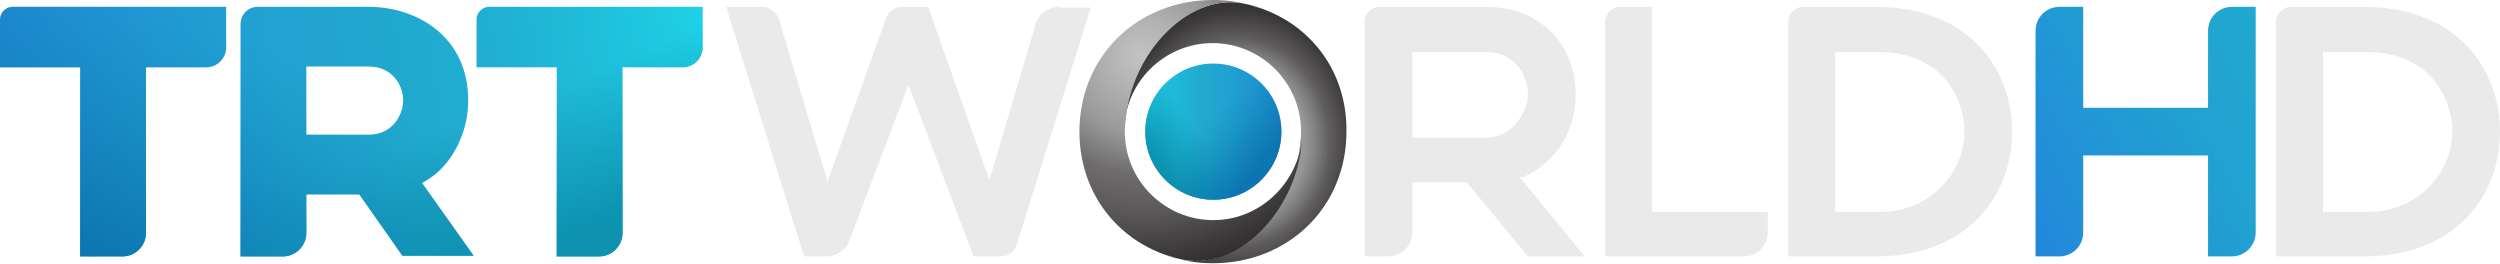
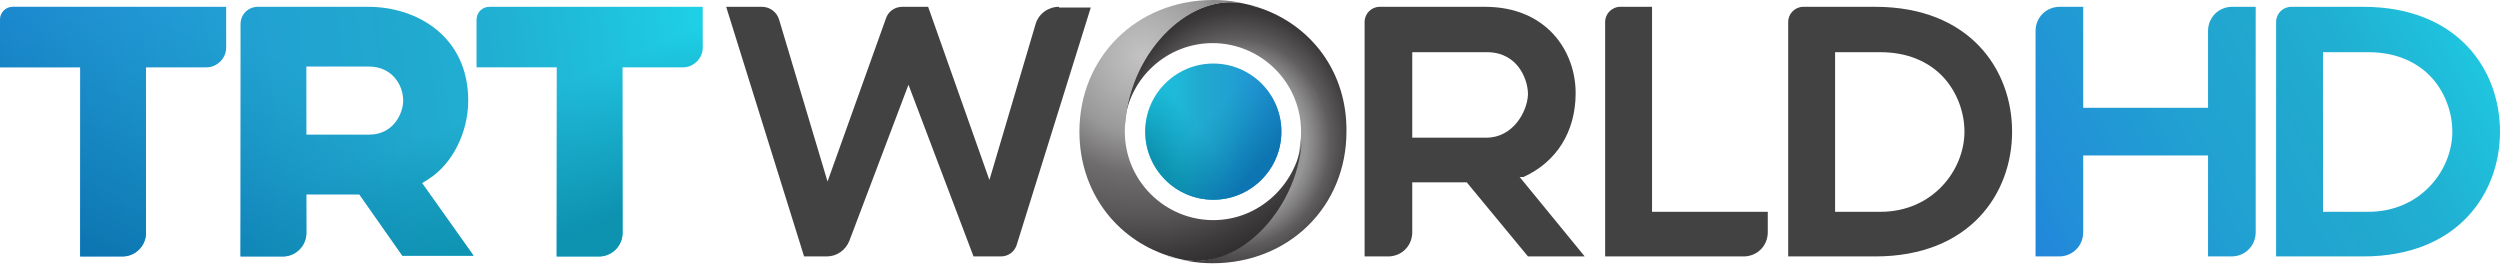
<svg xmlns="http://www.w3.org/2000/svg" xmlns:xlink="http://www.w3.org/1999/xlink" id="Layer_1" width="352.53" height="37.12" version="1.1" viewBox="0 0 330.5 34.8" xml:space="preserve">
  <defs id="defs205">
    <radialGradient id="SVGID_4_" cx="163.47" cy="18.786" r="19.147" gradientTransform="matrix(0 -1 .8971 0 146.62 182.26)" gradientUnits="userSpaceOnUse">
      <stop id="stop57" stop-color="#7a7979" stop-opacity=".549" offset="0" />
      <stop id="stop59" stop-color="#7a7979" stop-opacity=".627" offset=".175" />
      <stop id="stop61" stop-color="#7a7979" stop-opacity=".706" offset=".354" />
      <stop id="stop63" stop-color="#7a7979" stop-opacity=".784" offset=".535" />
      <stop id="stop65" stop-color="#5f5d5e" offset=".717" />
      <stop id="stop67" stop-color="#3c393a" offset=".899" />
      <stop id="stop69" stop-color="#302d2e" offset="1" />
    </radialGradient>
    <radialGradient id="SVGID_5_" cx="150.94" cy="7.371" r="29.269" gradientUnits="userSpaceOnUse">
      <stop id="stop74" stop-color="#c3c3c3" offset="0" />
      <stop id="stop76" stop-color="#b1b0b1" offset=".175" />
      <stop id="stop78" stop-color="#9a999a" offset=".354" />
      <stop id="stop80" stop-color="#6e6c6d" offset=".535" />
      <stop id="stop82" stop-color="#595758" offset=".717" />
      <stop id="stop84" stop-color="#3c393a" offset=".899" />
      <stop id="stop86" stop-color="#2d2b2c" offset="1" />
    </radialGradient>
    <linearGradient id="SVGID_1_" x1="143.76" x2="162.17" y1="22.151" y2="22.151" gradientTransform="matrix(.981 0 0 .981 10.326 -4.3374)" gradientUnits="userSpaceOnUse">
      <stop id="stop22" stop-color="#1ED0E6" offset="0" />
      <stop id="stop24" stop-color="#1EBEDC" offset=".12" />
      <stop id="stop26" stop-color="#1FB7D8" offset=".256" />
      <stop id="stop28" stop-color="#21A9CF" offset=".405" />
      <stop id="stop30" stop-color="#21A2D1" offset=".605" />
      <stop id="stop32" stop-color="#228FD8" offset=".897" />
      <stop id="stop34" stop-color="#2286DB" offset="1" />
    </linearGradient>
    <linearGradient id="SVGID_2_" x1="153.54" x2="159.38" y1="22.819" y2="18.187" gradientUnits="userSpaceOnUse">
      <stop id="stop39" stop-color="#0D92B0" offset=".061" />
      <stop id="stop41" stop-color="#0D92B0" stop-opacity="0" offset="1" />
    </linearGradient>
    <linearGradient id="SVGID_3_" x1="166.08" x2="159.23" y1="22.42" y2="16.378" gradientUnits="userSpaceOnUse">
      <stop id="stop46" stop-color="#0D75B1" offset="0" />
      <stop id="stop48" stop-color="#0D7DB1" stop-opacity=".607" offset=".393" />
      <stop id="stop50" stop-color="#0D92B0" stop-opacity=".01" offset=".99" />
      <stop id="stop52" stop-color="#0D92B0" stop-opacity="0" offset="1" />
    </linearGradient>
    <linearGradient id="linearGradient946" x1="330.5" x2="269.1" y1=".515" y2="33.9" gradientUnits="userSpaceOnUse" xlink:href="#SVGID_8_" />
  </defs>
-   <style id="style3" type="text/css">
- 	.st0{fill:#EAEAEA;}
- 	.st1{fill:url(#SVGID_1_);}
- 	.st2{fill:url(#SVGID_2_);}
- 	.st3{fill:url(#SVGID_3_);}
- 	.st4{fill:url(#SVGID_4_);}
- 	.st5{fill:url(#SVGID_5_);}
- 	.st6{fill:url(#SVGID_6_);}
- 	.st7{fill:url(#SVGID_7_);}
- 	.st8{fill:url(#SVGID_8_);}
- 	.st9{fill:url(#SVGID_9_);}
- 	.st10{fill:url(#SVGID_10_);}
- 	.st11{fill:url(#SVGID_11_);}
- 	.st12{fill:url(#SVGID_12_);}
- 	.st13{fill:url(#SVGID_13_);}
- 	.st14{fill:url(#SVGID_14_);}
- </style>
  <path id="path9" class="st0" d="m140 0.9c-1.4 0-2.7 0.9-3.1 2.3l-6.1 20.6-8.1-22.9h-3.4c-1 0-1.9 0.6-2.2 1.6l-7.7 21.5-6.4-21.4c-0.3-1-1.2-1.7-2.3-1.7h-4.7l10.3 33h3c1.3 0 2.5-0.8 3-2.1l7.8-20.6 8.6 22.7h3.6c1 0 1.8-0.6 2.1-1.5l9.8-31.4h-4.2z" fill="#424242" />
  <path id="path11" class="st0" d="m218.5 0.9h-4.3c-1.1 0-2 0.9-2 2v31h18.3c1.8 0 3.2-1.4 3.2-3.2v-2.7h-15.3v-27.1z" fill="#424242" />
-   <path id="path13" class="st0" d="m201.4 23.4c4.4-2 6.9-6 6.9-11.1 0-5.5-3.8-11.4-12-11.4h-13.9c-1.1 0-2 0.9-2 2v31h3.1c1.8 0 3.2-1.4 3.2-3.2v-6.6h7.2l8.1 9.8h7.5l-8.6-10.5zm-4.9-5.2h-9.8v-11.3h9.9c2.1 0 3.4 1 4.1 1.9 0.8 1 1.3 2.4 1.3 3.7-0.1 2.3-2 5.7-5.5 5.7z" fill="#424242" />
+   <path id="path13" class="st0" d="m201.4 23.4c4.4-2 6.9-6 6.9-11.1 0-5.5-3.8-11.4-12-11.4h-13.9c-1.1 0-2 0.9-2 2v31h3.1c1.8 0 3.2-1.4 3.2-3.2v-6.6h7.2l8.1 9.8h7.5l-8.6-10.5zm-4.9-5.2h-8-1.2-0.6v-11.3h9.9c2.1 0 3.4 1 4.1 1.9 0.8 1 1.3 2.4 1.3 3.7-0.1 2.3-2 5.7-5.5 5.7z" fill="#424242" />
  <path id="path15" class="st0" d="m247.9 0.9h-9.5c-1.1 0-2 0.9-2 2v31h11.5c12.5 0 18.1-8.3 18.1-16.5s-5.6-16.5-18.1-16.5zm0.7 27.1h-6v-21.1h6c3.5 0 6.4 1.2 8.4 3.4 1.7 1.9 2.7 4.5 2.7 7.1 0 5.1-4.2 10.6-11.1 10.6z" fill="#424242" />
  <circle id="circle36" class="st1" cx="160.4" cy="17.4" r="9" fill="url(#SVGID_1_)" />
  <circle id="circle43" class="st2" cx="160.4" cy="17.4" r="9" fill="url(#SVGID_2_)" />
  <circle id="circle54" class="st3" cx="160.4" cy="17.4" r="9" fill="url(#SVGID_3_)" />
  <path id="path71" class="st4" d="m166.4 1c-0.5-0.1-0.9-0.3-1.4-0.4-7.5-2-15.6 6.1-16.3 15.5 0.6-5.8 5.6-10.4 11.6-10.4 6.4 0 11.7 5.2 11.7 11.7 0 0.4 0 0.9-0.1 1.3-0.7 9.4-8.8 17.5-16.3 15.5-0.5-0.1-0.9-0.2-1.4-0.4 1.9 0.6 3.9 1 6.1 1 10.1 0 17.7-7.5 17.7-17.4 0.1-7.8-4.6-14.1-11.6-16.4z" fill="url(#SVGID_4_)" />
  <path id="path88" class="st5" d="m160.4 29.1c-6.4 0-11.7-5.2-11.7-11.7 0-0.4 0-0.9 0.1-1.3 0.7-9.4 8.8-17.5 16.3-15.5 0.5 0.1 0.9 0.2 1.4 0.4-1.9-0.6-3.9-1-6.1-1-10.1 0-17.7 7.5-17.7 17.4 0 7.8 4.7 14.1 11.7 16.4 0.5 0.1 0.9 0.3 1.4 0.4 7.5 2 15.6-6.1 16.3-15.5-0.8 5.8-5.7 10.4-11.7 10.4z" fill="url(#SVGID_5_)" />
  <g id="g90">
    <g id="g92">
      <linearGradient id="SVGID_6_" x1="92.575" x2="1.807" y1="11.152" y2="24.01" gradientUnits="userSpaceOnUse">
        <stop id="stop95" stop-color="#1ED0E6" offset="0" />
        <stop id="stop97" stop-color="#1FC6E0" offset=".079" />
        <stop id="stop99" stop-color="#20B1D3" offset=".276" />
        <stop id="stop101" stop-color="#21A9CF" offset=".405" />
        <stop id="stop103" stop-color="#21A2D1" offset=".605" />
        <stop id="stop105" stop-color="#228FD8" offset=".897" />
        <stop id="stop107" stop-color="#2286DB" offset="1" />
      </linearGradient>
-       <path id="path109" class="st6" d="m48.7 0.9h-14.6c-1.3 0-2.3 1-2.3 2.3v30.7h5.6c1.7 0 3.1-1.4 3.1-3.1v-5.1h7l5.7 8.1h9.4l-6.8-9.6 0.8-0.5c3.2-2 5.3-6.2 5.3-10.4 0-8.5-6.8-12.4-13.2-12.4zm0.1 16.9h-8.3v-9h8.3c2.9 0 4.5 2.3 4.5 4.5 0 1.7-1.3 4.5-4.5 4.5z" fill="url(#SVGID_6_)" />
+       <path id="path109" class="st6" d="m48.7 0.9h-14.6c-1.3 0-2.3 1-2.3 2.3v30.7h5.6c1.7 0 3.1-1.4 3.1-3.1v-5.1h7l5.7 8.1h9.4l-6.8-9.6 0.8-0.5c3.2-2 5.3-6.2 5.3-10.4 0-8.5-6.8-12.4-13.2-12.4zm0.1 16.9h-5.9-2.4v-9h8.3c2.9 0 4.5 2.3 4.5 4.5 0 1.7-1.3 4.5-4.5 4.5z" fill="url(#SVGID_6_)" />
      <linearGradient id="SVGID_7_" x1="91.395" x2=".626" y1="5.757" y2="18.614" gradientUnits="userSpaceOnUse">
        <stop id="stop112" stop-color="#1ED0E6" offset="0" />
        <stop id="stop114" stop-color="#1FC6E0" offset=".079" />
        <stop id="stop116" stop-color="#20B1D3" offset=".276" />
        <stop id="stop118" stop-color="#21A9CF" offset=".405" />
        <stop id="stop120" stop-color="#21A2D1" offset=".605" />
        <stop id="stop122" stop-color="#228FD8" offset=".897" />
        <stop id="stop124" stop-color="#2286DB" offset="1" />
      </linearGradient>
-       <path id="path126" class="st7" d="m10.6 33.9h5.6c1.7 0 3.1-1.4 3.1-3.1v-21.9h8c1.4 0 2.6-1.2 2.6-2.6v-5.4h-28.2c-1 0-1.7 0.8-1.7 1.7v6.3h10.6z" fill="url(#SVGID_7_)" />
+       <path id="path126" class="st7" d="m10.6 33.9h5.6c1.7 0 3.1-1.4 3.1-3.1v-19.8-2.1h8c1.4 0 2.6-1.2 2.6-2.6v-5.4h-28.2c-1 0-1.7 0.8-1.7 1.7v6.3h10.6z" fill="url(#SVGID_7_)" />
      <linearGradient id="SVGID_8_" x1="93.857" x2="3.09" y1="14.335" y2="27.192" gradientUnits="userSpaceOnUse">
        <stop id="stop129" stop-color="#1ED0E6" offset="0" />
        <stop id="stop131" stop-color="#1FC6E0" offset=".079" />
        <stop id="stop133" stop-color="#20B1D3" offset=".276" />
        <stop id="stop135" stop-color="#21A9CF" offset=".405" />
        <stop id="stop137" stop-color="#21A2D1" offset=".605" />
        <stop id="stop139" stop-color="#228FD8" offset=".897" />
        <stop id="stop141" stop-color="#2286DB" offset="1" />
      </linearGradient>
      <path id="path143" class="st8" d="m73.6 33.9h5.6c1.7 0 3.1-1.4 3.1-3.1v-21.9h8c1.4 0 2.6-1.2 2.6-2.6v-5.4h-28.2c-0.9 0-1.7 0.7-1.7 1.7v6.3h10.6z" fill="url(#SVGID_8_)" />
    </g>
    <g id="g145">
      <linearGradient id="SVGID_9_" x1="34.48" x2="49.455" y1="44.446" y2="13.664" gradientUnits="userSpaceOnUse">
        <stop id="stop148" stop-color="#0D75B1" offset="0" />
        <stop id="stop150" stop-color="#0D7DB1" stop-opacity=".607" offset=".393" />
        <stop id="stop152" stop-color="#0D92B0" stop-opacity=".01" offset=".99" />
        <stop id="stop154" stop-color="#0D92B0" stop-opacity="0" offset="1" />
      </linearGradient>
-       <path id="path156" class="st9" d="m48.7 0.9h-14.6c-1.3 0-2.3 1-2.3 2.3v30.7h5.6c1.7 0 3.1-1.4 3.1-3.1v-5.1h7l5.7 8.1h9.4l-6.8-9.6 0.8-0.5c3.2-2 5.3-6.2 5.3-10.4 0-8.5-6.8-12.4-13.2-12.4zm0.1 16.9h-8.3v-9h8.3c2.9 0 4.5 2.3 4.5 4.5 0 1.7-1.3 4.5-4.5 4.5z" fill="url(#SVGID_9_)" />
+       <path id="path156" class="st9" d="m48.7 0.9h-14.6c-1.3 0-2.3 1-2.3 2.3v30.7h5.6c1.7 0 3.1-1.4 3.1-3.1v-5.1h7l5.7 8.1h9.4l-6.8-9.6 0.8-0.5c3.2-2 5.3-6.2 5.3-10.4 0-8.5-6.8-12.4-13.2-12.4zm0.1 16.9h-5.9-2.4v-9h8.3c2.9 0 4.5 2.3 4.5 4.5 0 1.7-1.3 4.5-4.5 4.5z" fill="url(#SVGID_9_)" />
      <linearGradient id="SVGID_10_" x1="3.47" x2="18.445" y1="29.562" y2="-1.22" gradientUnits="userSpaceOnUse">
        <stop id="stop159" stop-color="#0D75B1" offset="0" />
        <stop id="stop161" stop-color="#0D7DB1" stop-opacity=".607" offset=".393" />
        <stop id="stop163" stop-color="#0D92B0" stop-opacity=".01" offset=".99" />
        <stop id="stop165" stop-color="#0D92B0" stop-opacity="0" offset="1" />
      </linearGradient>
-       <path id="path167" class="st10" d="m10.6 33.9h5.6c1.7 0 3.1-1.4 3.1-3.1v-21.9h8c1.4 0 2.6-1.2 2.6-2.6v-5.4h-28.2c-1 0-1.7 0.8-1.7 1.7v6.3h10.6z" fill="url(#SVGID_10_)" />
+       <path id="path167" class="st10" d="m10.6 33.9h5.6c1.7 0 3.1-1.4 3.1-3.1v-19.8-2.1h8c1.4 0 2.6-1.2 2.6-2.6v-5.4h-28.2c-1 0-1.7 0.8-1.7 1.7v6.3h10.6z" fill="url(#SVGID_10_)" />
      <linearGradient id="SVGID_11_" x1="54.669" x2="69.645" y1="53.863" y2="23.081" gradientUnits="userSpaceOnUse">
        <stop id="stop170" stop-color="#0D75B1" offset="0" />
        <stop id="stop172" stop-color="#0D7DB1" stop-opacity=".607" offset=".393" />
        <stop id="stop174" stop-color="#0D92B0" stop-opacity=".01" offset=".99" />
        <stop id="stop176" stop-color="#0D92B0" stop-opacity="0" offset="1" />
      </linearGradient>
      <path id="path178" class="st11" d="m73.6 33.9h5.6c1.7 0 3.1-1.4 3.1-3.1v-21.9h8c1.4 0 2.6-1.2 2.6-2.6v-5.4h-28.2c-0.9 0-1.7 0.7-1.7 1.7v6.3h10.6z" fill="url(#SVGID_11_)" />
    </g>
    <g id="g180">
      <linearGradient id="SVGID_12_" x1="54.441" x2="46.746" y1="40.73" y2="22.011" gradientUnits="userSpaceOnUse">
        <stop id="stop183" stop-color="#0D92B0" offset=".061" />
        <stop id="stop185" stop-color="#0D92B0" stop-opacity="0" offset="1" />
      </linearGradient>
-       <path id="path187" class="st12" d="m48.7 0.9h-14.6c-1.3 0-2.3 1-2.3 2.3v30.7h5.6c1.7 0 3.1-1.4 3.1-3.1v-5.1h7l5.7 8.1h9.4l-6.8-9.6 0.8-0.5c3.2-2 5.3-6.2 5.3-10.4 0-8.5-6.8-12.4-13.2-12.4zm0.1 16.9h-8.3v-9h8.3c2.9 0 4.5 2.3 4.5 4.5 0 1.7-1.3 4.5-4.5 4.5z" fill="url(#SVGID_12_)" />
+       <path id="path187" class="st12" d="m48.7 0.9h-14.6c-1.3 0-2.3 1-2.3 2.3v30.7h5.6c1.7 0 3.1-1.4 3.1-3.1v-5.1h7l5.7 8.1h9.4l-6.8-9.6 0.8-0.5c3.2-2 5.3-6.2 5.3-10.4 0-8.5-6.8-12.4-13.2-12.4zm0.1 16.9h-5.9-2.4v-9h8.3c2.9 0 4.5 2.3 4.5 4.5 0 1.7-1.3 4.5-4.5 4.5z" fill="url(#SVGID_12_)" />
      <linearGradient id="SVGID_13_" x1="33.158" x2="25.463" y1="49.308" y2="30.59" gradientUnits="userSpaceOnUse">
        <stop id="stop190" stop-color="#0D92B0" offset=".061" />
        <stop id="stop192" stop-color="#0D92B0" stop-opacity="0" offset="1" />
      </linearGradient>
-       <path id="path194" class="st13" d="m10.6 33.9h5.6c1.7 0 3.1-1.4 3.1-3.1v-21.9h8c1.4 0 2.6-1.2 2.6-2.6v-5.4h-28.2c-1 0-1.7 0.8-1.7 1.7v6.3h10.6z" fill="url(#SVGID_13_)" />
+       <path id="path194" class="st13" d="m10.6 33.9h5.6c1.7 0 3.1-1.4 3.1-3.1v-19.8-2.1h8c1.4 0 2.6-1.2 2.6-2.6v-5.4h-28.2c-1 0-1.7 0.8-1.7 1.7v6.3h10.6z" fill="url(#SVGID_13_)" />
      <linearGradient id="SVGID_14_" x1="87.249" x2="79.554" y1="27.584" y2="8.865" gradientUnits="userSpaceOnUse">
        <stop id="stop197" stop-color="#0D92B0" offset=".061" />
        <stop id="stop199" stop-color="#0D92B0" stop-opacity="0" offset="1" />
      </linearGradient>
      <path id="path201" class="st14" d="m73.6 33.9h5.6c1.7 0 3.1-1.4 3.1-3.1v-21.9h8c1.4 0 2.6-1.2 2.6-2.6l-3.12e-4 -5.4h-28.2c-0.9 0-1.7 0.7-1.7 1.7v6.3h10.6z" fill="url(#SVGID_14_)" />
    </g>
  </g>
  <g id="g930" transform="translate(4.6039e-6)" fill="url(#linearGradient946)">
-     <path id="path15-0-1" class="st0" d="m312.4 0.9h-9.5c-1.1 0-2 0.9-2 2v31h11.5c12.5 0 18.1-8.3 18.1-16.5s-5.6-16.5-18.1-16.5zm0.7 27.1h-6v-21.1h6c3.5 0 6.4 1.2 8.4 3.4 1.7 1.9 2.7 4.5 2.7 7.1 0 5.1-4.2 10.6-11.1 10.6z" />
+     <path id="path15-0-1" class="st0" d="m312.4 0.9h-9.5c-1.1 0-2 0.9-2 2v31h11.5c12.5 0 18.1-8.3 18.1-16.5 0-8.2-5.6-16.5-18.1-16.5zm0.7 27.1h-6v-21.1h6c3.5 0 6.4 1.2 8.4 3.4 1.7 1.9 2.7 4.5 2.7 7.1 0 5.1-4.2 10.6-11.1 10.6z" />
    <path id="path13-3-1-2-3" d="m272.3 0.901c-1.8 0-3.199 1.399-3.199 3.199v29.8h3.1c1.8 0 3.199-1.401 3.199-3.201v-10.15h16.503v13.35h3.1c1.8 0 3.199-1.401 3.199-3.201v-29.799h-3.1c-1.8 0-3.199 1.399-3.199 3.199v10.151h-16.503v-13.35h-2z" />
  </g>
</svg>
